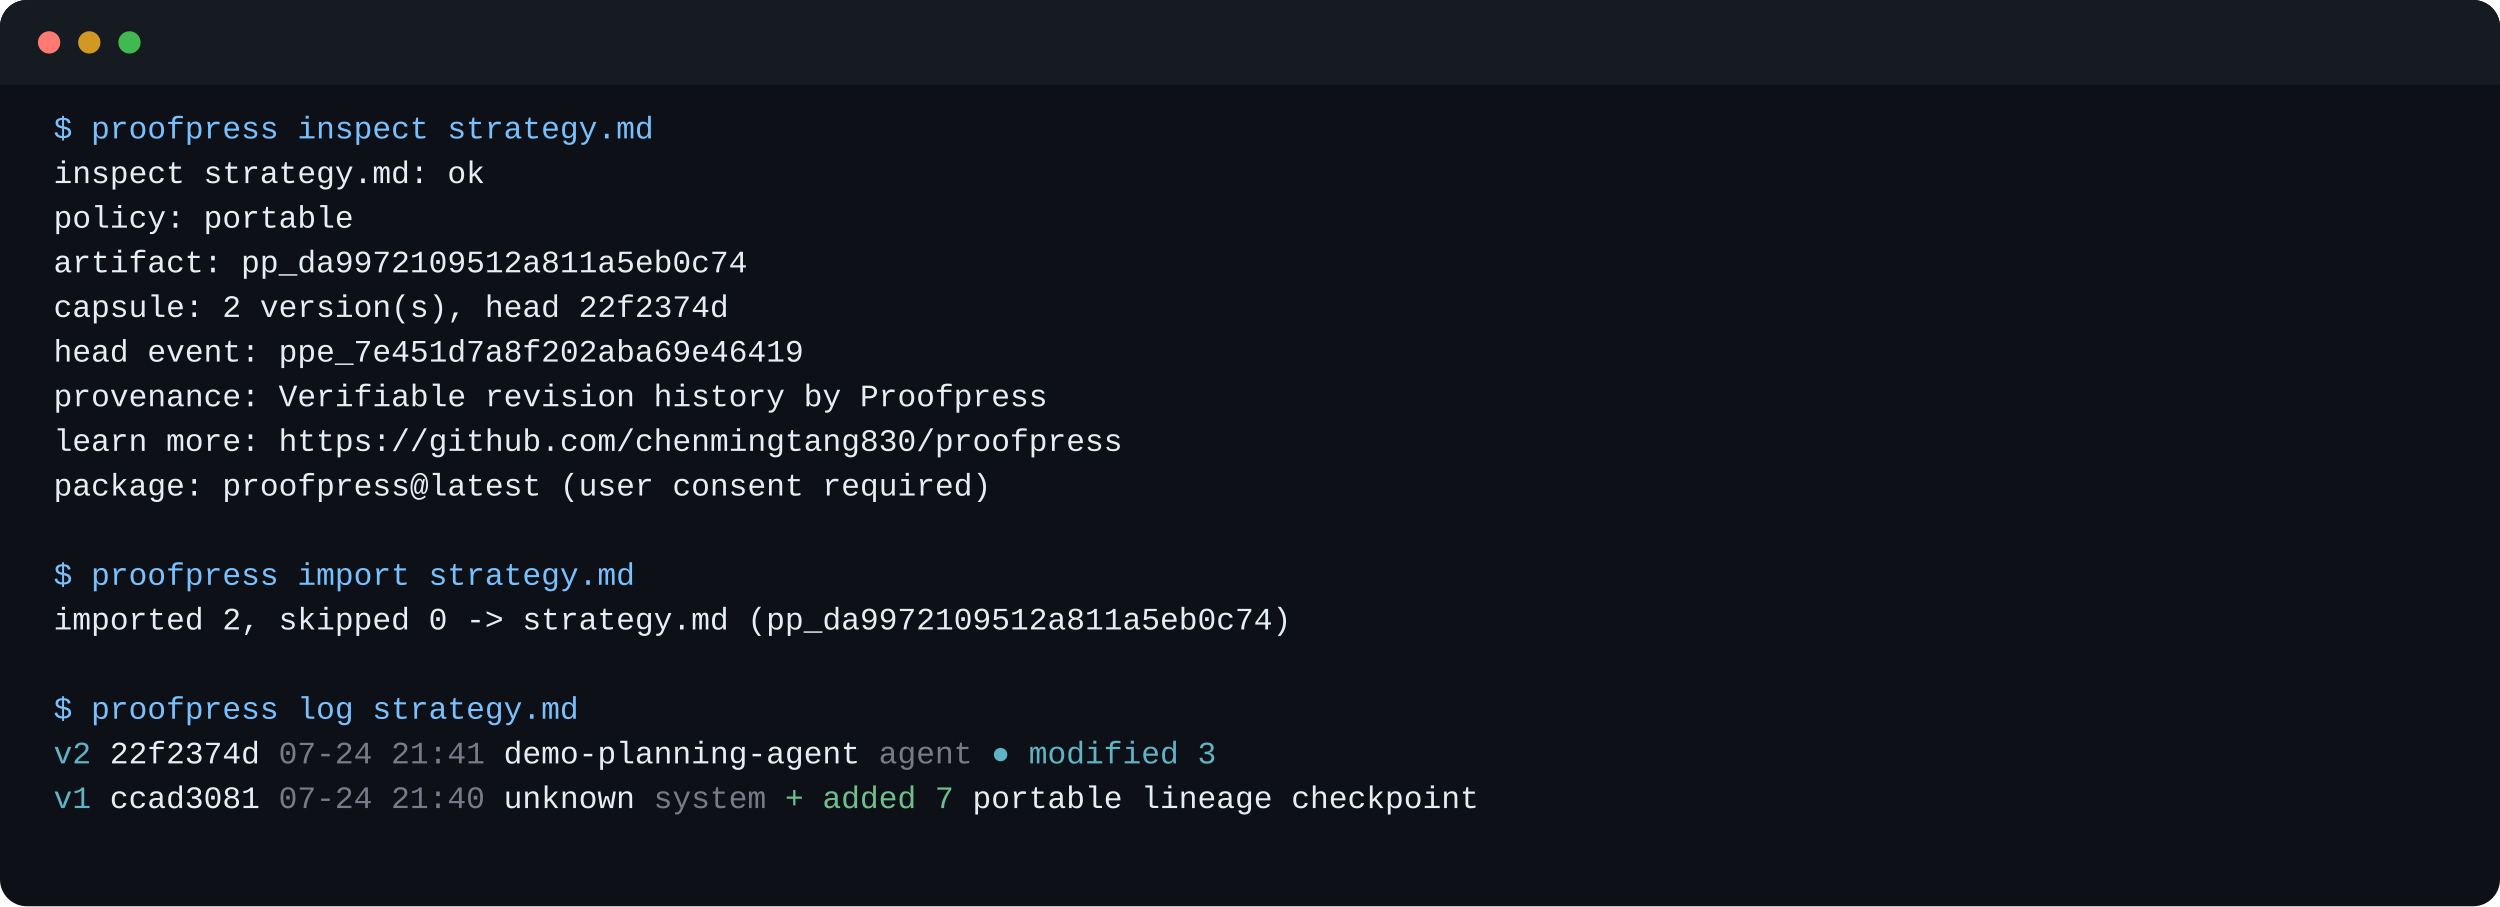
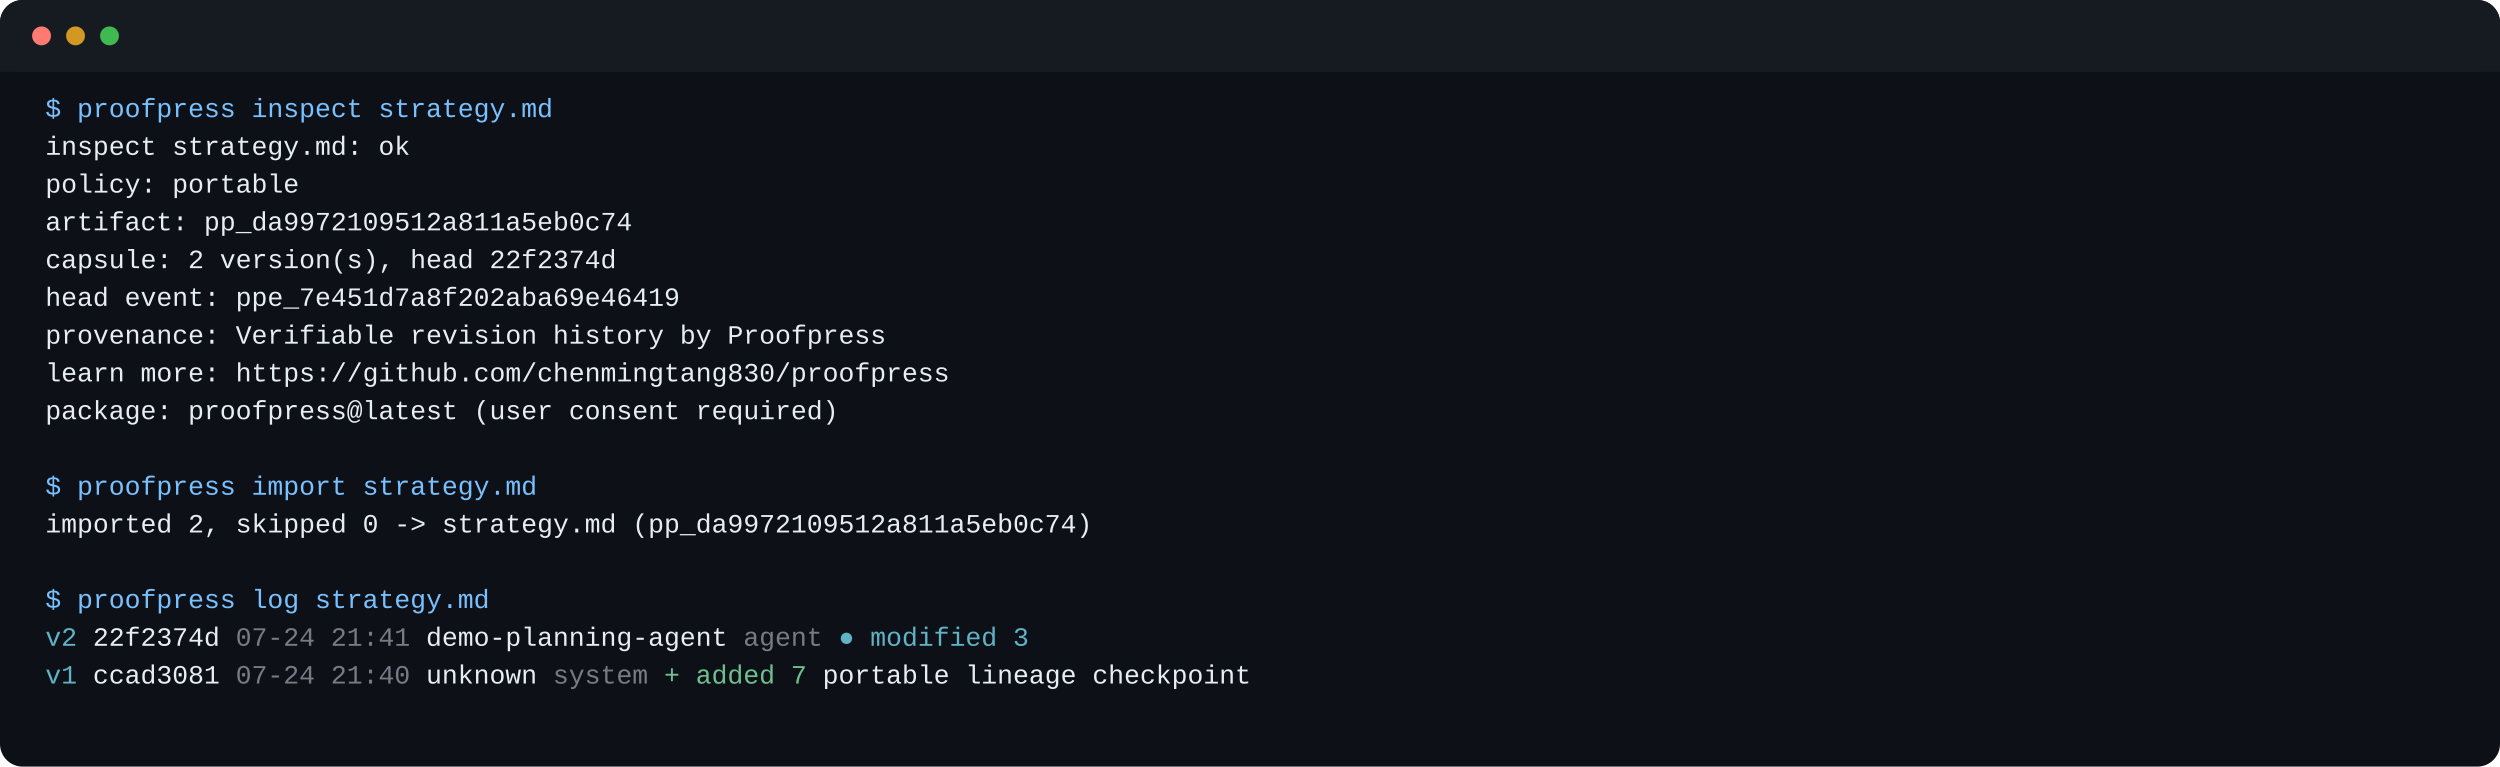
- <svg xmlns="http://www.w3.org/2000/svg" width="1120" height="406" viewBox="0 0 1120 406" role="img" aria-labelledby="title desc">
-   <rect width="1120" height="406" rx="12" fill="#0d1117" />
-   <rect width="1120" height="38" rx="12" fill="#161b22" />
-   <path d="M0 26h1120v12H0z" fill="#161b22" />
+ <svg xmlns="http://www.w3.org/2000/svg" width="1324" height="406" viewBox="0 0 1324 406" role="img" aria-labelledby="title desc">
+   <rect width="1324" height="406" rx="12" fill="#0d1117" />
+   <rect width="1324" height="38" rx="12" fill="#161b22" />
+   <path d="M0 26h1324v12H0z" fill="#161b22" />
  <circle cx="22" cy="19" r="5" fill="#ff7b72" />
  <circle cx="40" cy="19" r="5" fill="#d29922" />
  <circle cx="58" cy="19" r="5" fill="#3fb950" />
  <style>
    text { font: 14px ui-monospace, SFMono-Regular, Menlo, Monaco, Consolas, "Liberation Mono", monospace; white-space: pre; }
    .prompt { fill: #79c0ff; }
    .output { fill: #e6edf3; }
  </style>
  <text class="prompt" x="24" y="62">$ proofpress inspect strategy.md</text>
  <text class="output" x="24" y="82">inspect strategy.md: ok</text>
  <text class="output" x="24" y="102">  policy: portable</text>
  <text class="output" x="24" y="122">  artifact: pp_da9972109512a811a5eb0c74</text>
  <text class="output" x="24" y="142">  capsule: 2 version(s), head 22f2374d</text>
  <text class="output" x="24" y="162">  head event: ppe_7e451d7a8f202aba69e46419</text>
  <text class="output" x="24" y="182">  provenance: Verifiable revision history by Proofpress</text>
  <text class="output" x="24" y="202">  learn more: https://github.com/chenmingtang830/proofpress</text>
  <text class="output" x="24" y="222">  package: proofpress@latest (user consent required)</text>
  <text class="output" x="24" y="242" />
  <text class="prompt" x="24" y="262">$ proofpress import strategy.md</text>
  <text class="output" x="24" y="282">imported 2, skipped 0 -&gt; strategy.md (pp_da9972109512a811a5eb0c74)</text>
  <text class="output" x="24" y="302" />
  <text class="prompt" x="24" y="322">$ proofpress log strategy.md</text>
  <text class="output" x="24" y="342">
    <tspan fill="#5FB3C4">v2</tspan>  22f2374d  <tspan fill="#787B87">07-24 21:41</tspan>  demo-planning-agent <tspan fill="#787B87">agent</tspan>
    <tspan fill="#5FB3C4">● modified 3</tspan>
  </text>
  <text class="output" x="24" y="362">
    <tspan fill="#5FB3C4">v1</tspan>  ccad3081  <tspan fill="#787B87">07-24 21:40</tspan>  unknown             <tspan fill="#787B87">system</tspan>
    <tspan fill="#6FBF8E">+ added 7   </tspan>  portable lineage checkpoint</text>
</svg>
